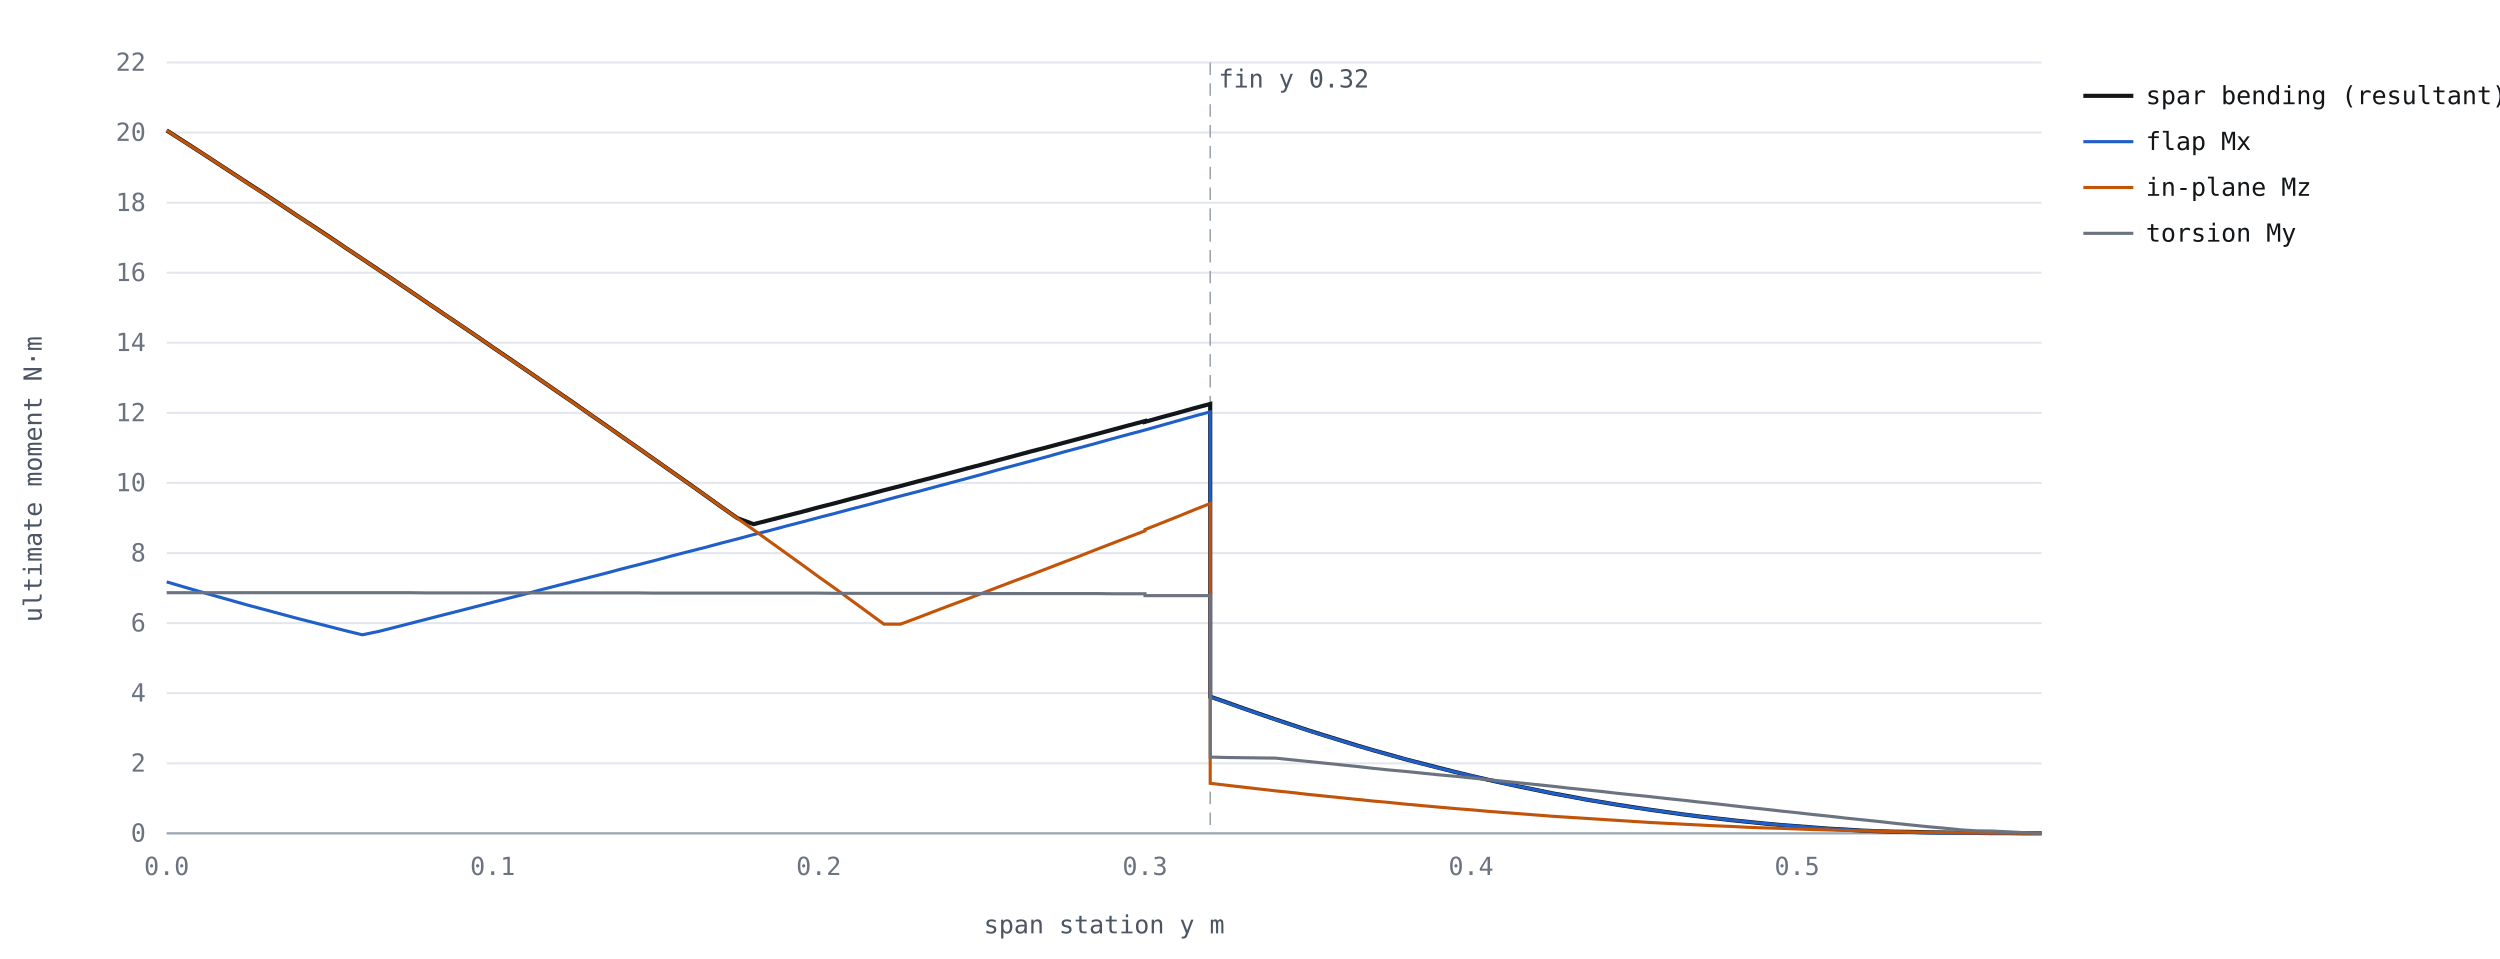
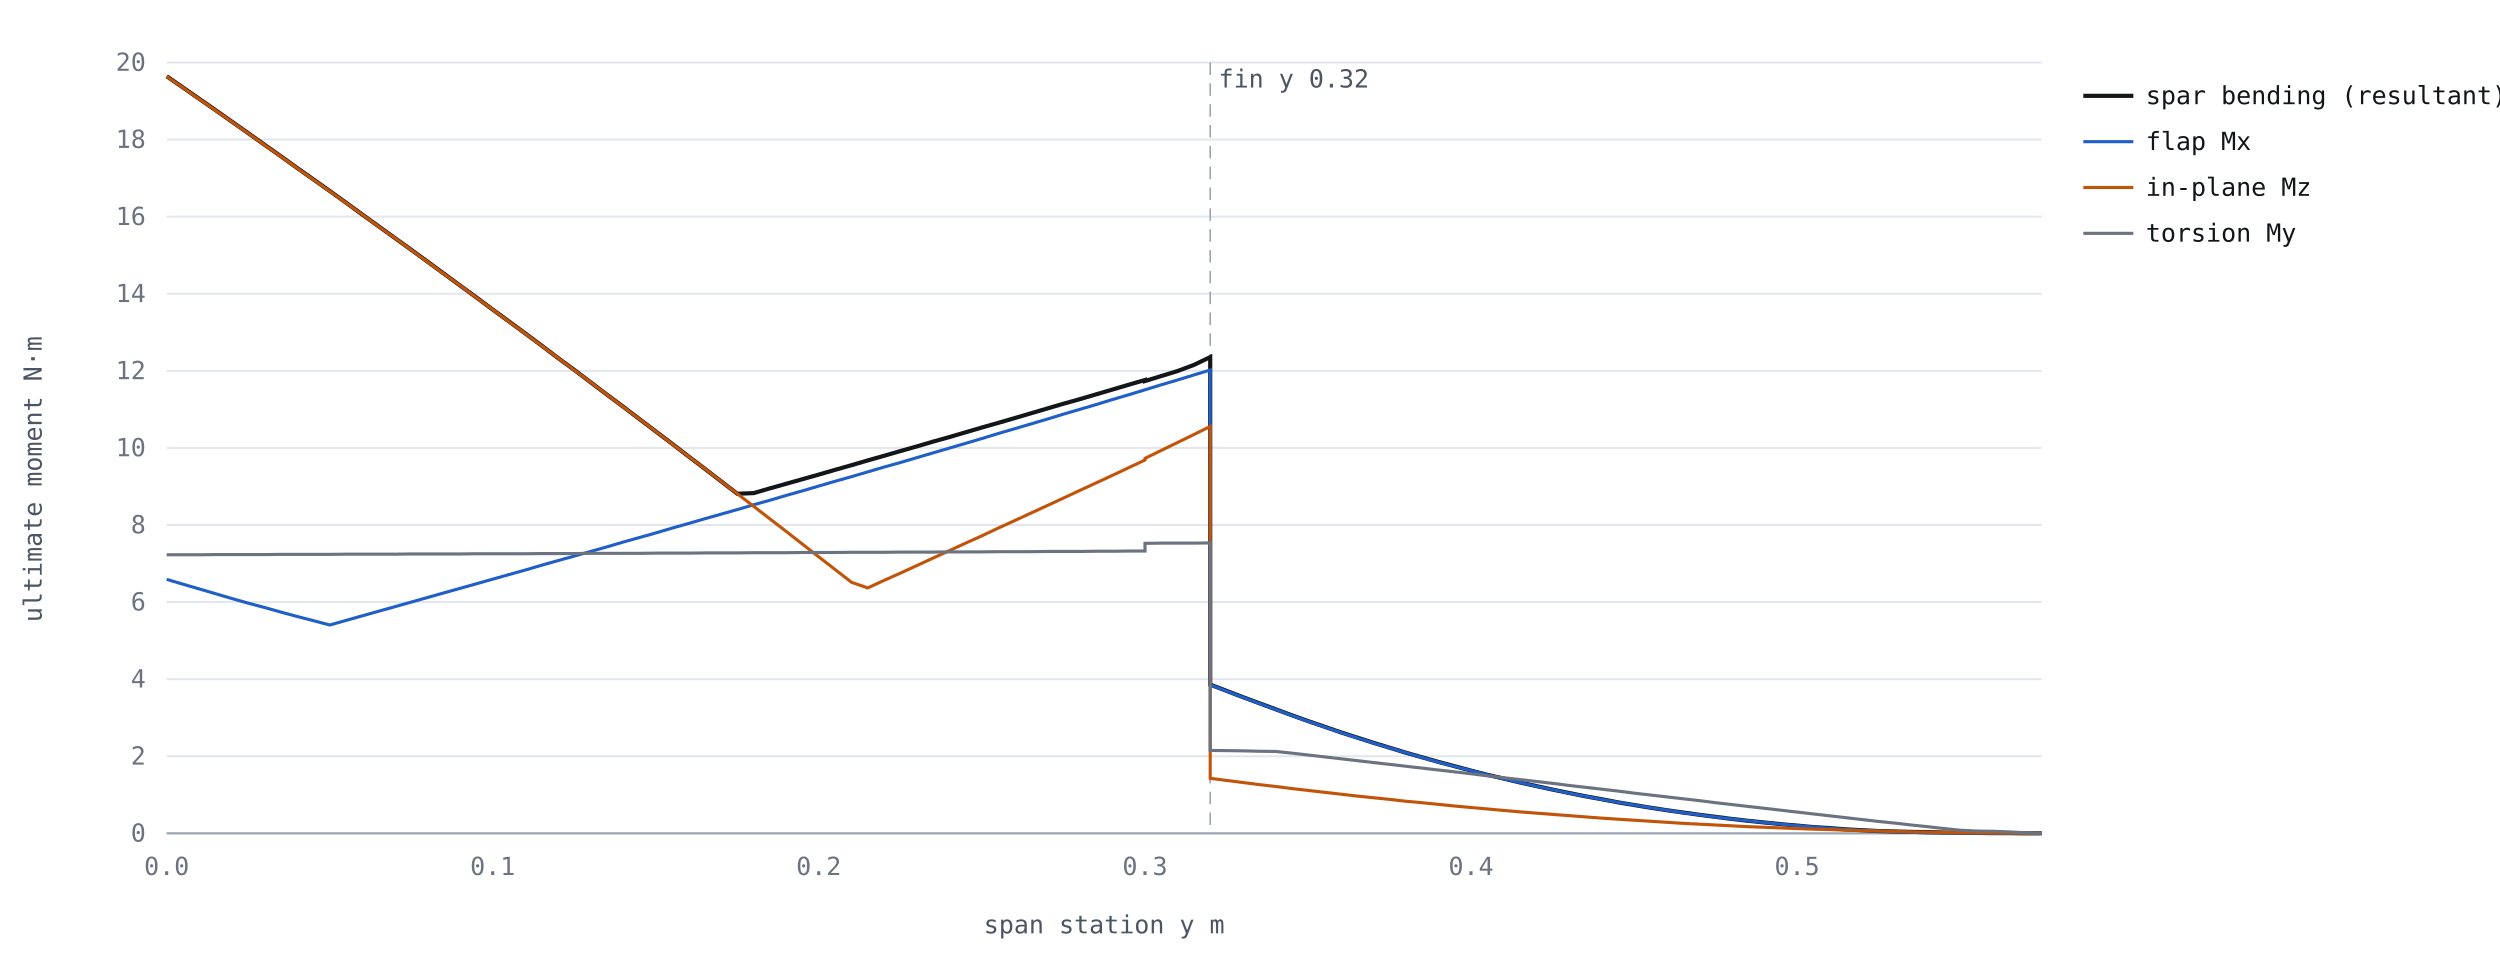
<svg xmlns="http://www.w3.org/2000/svg" viewBox="0 0 1200 460" width="1200" height="460">
  <line x1="80" y1="400.0" x2="980" y2="400.0" stroke="#E3E7ED" stroke-width="1" />
  <text x="70" y="404.0" text-anchor="end" fill="#6B7280" font-family="IBM Plex Mono, monospace" font-size="12">0</text>
-   <line x1="80" y1="366.4" x2="980" y2="366.4" stroke="#E3E7ED" stroke-width="1" />
-   <text x="70" y="370.4" text-anchor="end" fill="#6B7280" font-family="IBM Plex Mono, monospace" font-size="12">2</text>
-   <line x1="80" y1="332.7" x2="980" y2="332.7" stroke="#E3E7ED" stroke-width="1" />
-   <text x="70" y="336.7" text-anchor="end" fill="#6B7280" font-family="IBM Plex Mono, monospace" font-size="12">4</text>
-   <line x1="80" y1="299.1" x2="980" y2="299.1" stroke="#E3E7ED" stroke-width="1" />
-   <text x="70" y="303.1" text-anchor="end" fill="#6B7280" font-family="IBM Plex Mono, monospace" font-size="12">6</text>
-   <line x1="80" y1="265.5" x2="980" y2="265.5" stroke="#E3E7ED" stroke-width="1" />
-   <text x="70" y="269.5" text-anchor="end" fill="#6B7280" font-family="IBM Plex Mono, monospace" font-size="12">8</text>
-   <line x1="80" y1="231.8" x2="980" y2="231.8" stroke="#E3E7ED" stroke-width="1" />
-   <text x="70" y="235.8" text-anchor="end" fill="#6B7280" font-family="IBM Plex Mono, monospace" font-size="12">10</text>
-   <line x1="80" y1="198.2" x2="980" y2="198.2" stroke="#E3E7ED" stroke-width="1" />
-   <text x="70" y="202.2" text-anchor="end" fill="#6B7280" font-family="IBM Plex Mono, monospace" font-size="12">12</text>
-   <line x1="80" y1="164.5" x2="980" y2="164.5" stroke="#E3E7ED" stroke-width="1" />
-   <text x="70" y="168.5" text-anchor="end" fill="#6B7280" font-family="IBM Plex Mono, monospace" font-size="12">14</text>
-   <line x1="80" y1="130.9" x2="980" y2="130.9" stroke="#E3E7ED" stroke-width="1" />
-   <text x="70" y="134.9" text-anchor="end" fill="#6B7280" font-family="IBM Plex Mono, monospace" font-size="12">16</text>
-   <line x1="80" y1="97.3" x2="980" y2="97.3" stroke="#E3E7ED" stroke-width="1" />
-   <text x="70" y="101.3" text-anchor="end" fill="#6B7280" font-family="IBM Plex Mono, monospace" font-size="12">18</text>
-   <line x1="80" y1="63.6" x2="980" y2="63.6" stroke="#E3E7ED" stroke-width="1" />
-   <text x="70" y="67.6" text-anchor="end" fill="#6B7280" font-family="IBM Plex Mono, monospace" font-size="12">20</text>
+   <line x1="80" y1="363.0" x2="980" y2="363.0" stroke="#E3E7ED" stroke-width="1" />
+   <text x="70" y="367.0" text-anchor="end" fill="#6B7280" font-family="IBM Plex Mono, monospace" font-size="12">2</text>
+   <line x1="80" y1="326.0" x2="980" y2="326.0" stroke="#E3E7ED" stroke-width="1" />
+   <text x="70" y="330.0" text-anchor="end" fill="#6B7280" font-family="IBM Plex Mono, monospace" font-size="12">4</text>
+   <line x1="80" y1="289.0" x2="980" y2="289.0" stroke="#E3E7ED" stroke-width="1" />
+   <text x="70" y="293.0" text-anchor="end" fill="#6B7280" font-family="IBM Plex Mono, monospace" font-size="12">6</text>
+   <line x1="80" y1="252.0" x2="980" y2="252.0" stroke="#E3E7ED" stroke-width="1" />
+   <text x="70" y="256.0" text-anchor="end" fill="#6B7280" font-family="IBM Plex Mono, monospace" font-size="12">8</text>
+   <line x1="80" y1="215.0" x2="980" y2="215.0" stroke="#E3E7ED" stroke-width="1" />
+   <text x="70" y="219.0" text-anchor="end" fill="#6B7280" font-family="IBM Plex Mono, monospace" font-size="12">10</text>
+   <line x1="80" y1="178.0" x2="980" y2="178.0" stroke="#E3E7ED" stroke-width="1" />
+   <text x="70" y="182.0" text-anchor="end" fill="#6B7280" font-family="IBM Plex Mono, monospace" font-size="12">12</text>
+   <line x1="80" y1="141.0" x2="980" y2="141.0" stroke="#E3E7ED" stroke-width="1" />
+   <text x="70" y="145.0" text-anchor="end" fill="#6B7280" font-family="IBM Plex Mono, monospace" font-size="12">14</text>
+   <line x1="80" y1="104.0" x2="980" y2="104.0" stroke="#E3E7ED" stroke-width="1" />
+   <text x="70" y="108.0" text-anchor="end" fill="#6B7280" font-family="IBM Plex Mono, monospace" font-size="12">16</text>
+   <line x1="80" y1="67.0" x2="980" y2="67.0" stroke="#E3E7ED" stroke-width="1" />
+   <text x="70" y="71.0" text-anchor="end" fill="#6B7280" font-family="IBM Plex Mono, monospace" font-size="12">18</text>
  <line x1="80" y1="30.0" x2="980" y2="30.0" stroke="#E3E7ED" stroke-width="1" />
-   <text x="70" y="34.0" text-anchor="end" fill="#6B7280" font-family="IBM Plex Mono, monospace" font-size="12">22</text>
+   <text x="70" y="34.0" text-anchor="end" fill="#6B7280" font-family="IBM Plex Mono, monospace" font-size="12">20</text>
  <text x="80.0" y="420" text-anchor="middle" fill="#6B7280" font-family="IBM Plex Mono, monospace" font-size="12">0.0</text>
  <text x="236.5" y="420" text-anchor="middle" fill="#6B7280" font-family="IBM Plex Mono, monospace" font-size="12">0.1</text>
  <text x="393.0" y="420" text-anchor="middle" fill="#6B7280" font-family="IBM Plex Mono, monospace" font-size="12">0.2</text>
  <text x="549.6" y="420" text-anchor="middle" fill="#6B7280" font-family="IBM Plex Mono, monospace" font-size="12">0.3</text>
  <text x="706.1" y="420" text-anchor="middle" fill="#6B7280" font-family="IBM Plex Mono, monospace" font-size="12">0.4</text>
  <text x="862.6" y="420" text-anchor="middle" fill="#6B7280" font-family="IBM Plex Mono, monospace" font-size="12">0.5</text>
  <line x1="80" y1="400.0" x2="980" y2="400.0" stroke="#9AA4B1" />
  <line x1="580.9" y1="30" x2="580.9" y2="400" stroke="#9AA4B1" stroke-dasharray="6 4" stroke-width="0.75" />
  <text x="584.9" y="42" fill="#4B5563" font-family="IBM Plex Mono, monospace" font-size="12">fin y 0.32</text>
  <text x="530.0" y="448" text-anchor="middle" fill="#4B5563" font-family="IBM Plex Mono, monospace" font-size="12">span station y m</text>
  <text x="20" y="230.0" fill="#4B5563" font-family="IBM Plex Mono, monospace" font-size="12" transform="rotate(-90 20 230.0)" text-anchor="middle">ultimate moment N·m</text>
-   <path d="M80.0,62.6 L87.8,67.6 L95.7,72.7 L103.5,77.8 L111.3,82.9 L119.1,88.0 L127.0,93.1 L134.8,98.3 L142.6,103.5 L150.4,108.6 L158.3,113.8 L166.1,119.1 L173.9,124.3 L181.7,129.5 L189.6,134.8 L197.4,140.1 L205.2,145.4 L213.0,150.7 L220.9,156.0 L228.7,161.3 L236.5,166.7 L244.3,172.0 L252.2,177.4 L260.0,182.8 L267.8,188.2 L275.7,193.6 L283.5,199.1 L291.3,204.5 L299.1,210.0 L307.0,215.5 L314.8,221.0 L322.6,226.5 L330.4,232.0 L338.3,237.6 L346.1,243.2 L353.9,248.7 L361.7,251.6 L369.6,249.6 L377.4,247.6 L385.2,245.6 L393.0,243.5 L400.9,241.5 L408.7,239.4 L416.5,237.4 L424.3,235.3 L432.2,233.3 L440.0,231.2 L447.8,229.2 L455.7,227.1 L463.5,225.0 L471.3,223.0 L479.1,220.9 L487.0,218.8 L494.8,216.7 L502.6,214.7 L510.4,212.6 L518.3,210.5 L526.1,208.4 L533.9,206.3 L541.7,204.2 L549.6,202.1 L549.6,202.5 L549.6,202.5 L557.4,200.3 L565.2,198.2 L573.0,196.0 L580.9,193.9 L580.9,334.4 L580.9,334.4 L588.7,337.1 L596.5,339.9 L604.3,342.6 L612.2,345.3 L620.0,347.9 L627.8,350.5 L635.7,353.0 L643.5,355.4 L651.3,357.8 L659.1,360.1 L667.0,362.3 L674.8,364.5 L682.6,366.5 L690.4,368.5 L698.3,370.5 L706.1,372.4 L713.9,374.2 L721.7,375.9 L729.6,377.6 L737.4,379.2 L745.2,380.8 L753.0,382.2 L760.9,383.7 L768.7,385.0 L776.5,386.3 L784.3,387.5 L792.2,388.7 L800.0,389.8 L807.8,390.9 L815.7,391.9 L823.5,392.8 L831.3,393.7 L839.1,394.5 L847.0,395.3 L854.8,396.0 L862.6,396.6 L870.4,397.2 L878.3,397.8 L886.1,398.2 L893.9,398.7 L901.7,399.0 L909.6,399.2 L917.4,399.3 L925.2,399.5 L933.0,399.6 L940.9,399.7 L948.7,399.8 L956.5,399.9 L964.3,399.9 L972.2,400.0 L980.0,400.0" fill="none" stroke="#121619" stroke-width="2" />
+   <path d="M80.0,36.6 L87.8,42.0 L95.7,47.5 L103.5,52.9 L111.3,58.4 L119.1,63.9 L127.0,69.5 L134.8,75.0 L142.6,80.6 L150.4,86.1 L158.3,91.7 L166.1,97.3 L173.9,103.0 L181.7,108.6 L189.6,114.3 L197.4,119.9 L205.2,125.6 L213.0,131.3 L220.9,137.1 L228.7,142.8 L236.5,148.6 L244.3,154.3 L252.2,160.1 L260.0,165.9 L267.8,171.8 L275.7,177.6 L283.5,183.5 L291.3,189.4 L299.1,195.2 L307.0,201.2 L314.8,207.1 L322.6,213.0 L330.4,219.0 L338.3,225.0 L346.1,231.0 L353.9,237.0 L361.7,236.7 L369.6,234.4 L377.4,232.2 L385.2,230.0 L393.0,227.8 L400.9,225.5 L408.7,223.3 L416.5,221.0 L424.3,218.8 L432.2,216.5 L440.0,214.3 L447.8,212.0 L455.7,209.8 L463.5,207.5 L471.3,205.2 L479.1,203.0 L487.0,200.7 L494.8,198.4 L502.6,196.1 L510.4,193.8 L518.3,191.6 L526.1,189.3 L533.9,187.0 L541.7,184.7 L549.6,182.4 L549.6,182.9 L549.6,182.9 L557.4,180.5 L565.2,178.1 L573.0,175.2 L580.9,171.4 L580.9,328.6 L580.9,328.6 L588.7,331.6 L596.5,334.6 L604.3,337.5 L612.2,340.4 L620.0,343.3 L627.8,346.1 L635.7,348.8 L643.5,351.5 L651.3,354.0 L659.1,356.5 L667.0,358.9 L674.8,361.3 L682.6,363.5 L690.4,365.7 L698.3,367.8 L706.1,369.9 L713.9,371.9 L721.7,373.7 L729.6,375.6 L737.4,377.3 L745.2,379.0 L753.0,380.6 L760.9,382.2 L768.7,383.6 L776.5,385.1 L784.3,386.4 L792.2,387.7 L800.0,388.9 L807.8,390.0 L815.7,391.1 L823.5,392.1 L831.3,393.1 L839.1,394.0 L847.0,394.8 L854.8,395.6 L862.6,396.3 L870.4,397.0 L878.3,397.5 L886.1,398.1 L893.9,398.5 L901.7,398.9 L909.6,399.1 L917.4,399.3 L925.2,399.4 L933.0,399.6 L940.9,399.7 L948.7,399.8 L956.5,399.9 L964.3,399.9 L972.2,400.0 L980.0,400.0" fill="none" stroke="#121619" stroke-width="2" />
  <line x1="1000" y1="46" x2="1024" y2="46" stroke="#121619" stroke-width="2" />
  <text x="1030" y="50" fill="#121619" font-family="IBM Plex Mono, monospace" font-size="12">spar bending (resultant)</text>
-   <path d="M80.0,279.3 L87.8,281.6 L95.7,283.9 L103.5,286.1 L111.3,288.3 L119.1,290.5 L127.0,292.6 L134.8,294.7 L142.6,296.8 L150.4,298.8 L158.3,300.8 L166.1,302.8 L173.9,304.7 L181.7,303.1 L189.6,301.1 L197.4,299.1 L205.2,297.1 L213.0,295.1 L220.9,293.1 L228.7,291.1 L236.5,289.1 L244.3,287.1 L252.2,285.1 L260.0,283.0 L267.8,281.0 L275.7,279.0 L283.5,277.0 L291.3,275.0 L299.1,272.9 L307.0,270.9 L314.8,268.9 L322.6,266.8 L330.4,264.8 L338.3,262.8 L346.1,260.7 L353.9,258.7 L361.7,256.6 L369.6,254.6 L377.4,252.5 L385.2,250.5 L393.0,248.4 L400.9,246.4 L408.7,244.3 L416.5,242.3 L424.3,240.2 L432.2,238.1 L440.0,236.1 L447.8,234.0 L455.7,231.9 L463.5,229.8 L471.3,227.7 L479.1,225.5 L487.0,223.4 L494.8,221.3 L502.6,219.2 L510.4,217.0 L518.3,214.9 L526.1,212.8 L533.9,210.6 L541.7,208.5 L549.6,206.4 L549.6,206.4 L549.6,206.4 L557.4,204.2 L565.2,202.0 L573.0,199.8 L580.9,197.7 L580.9,334.5 L580.9,334.5 L588.7,337.2 L596.5,340.0 L604.3,342.7 L612.2,345.4 L620.0,348.0 L627.8,350.6 L635.7,353.1 L643.5,355.5 L651.3,357.9 L659.1,360.1 L667.0,362.4 L674.8,364.5 L682.6,366.6 L690.4,368.6 L698.3,370.5 L706.1,372.4 L713.9,374.2 L721.7,376.0 L729.6,377.6 L737.4,379.2 L745.2,380.8 L753.0,382.3 L760.9,383.7 L768.7,385.0 L776.5,386.3 L784.3,387.6 L792.2,388.7 L800.0,389.8 L807.8,390.9 L815.7,391.9 L823.5,392.8 L831.3,393.7 L839.1,394.5 L847.0,395.3 L854.8,396.0 L862.6,396.6 L870.4,397.2 L878.3,397.8 L886.1,398.2 L893.9,398.7 L901.7,399.0 L909.6,399.3 L917.4,399.6 L925.2,399.8 L933.0,399.9 L940.9,399.9 L948.7,399.9 L956.5,399.9 L964.3,400.0 L972.2,400.0 L980.0,400.0" fill="none" stroke="#1F5FC7" stroke-width="1.5" />
+   <path d="M80.0,278.1 L87.8,280.4 L95.7,282.7 L103.5,285.0 L111.3,287.3 L119.1,289.5 L127.0,291.6 L134.8,293.8 L142.6,295.9 L150.4,297.9 L158.3,300.0 L166.1,297.8 L173.9,295.6 L181.7,293.4 L189.6,291.2 L197.4,289.0 L205.2,286.8 L213.0,284.6 L220.9,282.4 L228.7,280.2 L236.5,278.0 L244.3,275.8 L252.2,273.6 L260.0,271.3 L267.8,269.1 L275.7,266.9 L283.5,264.7 L291.3,262.5 L299.1,260.2 L307.0,258.0 L314.8,255.8 L322.6,253.5 L330.4,251.3 L338.3,249.0 L346.1,246.8 L353.9,244.6 L361.7,242.3 L369.6,240.1 L377.4,237.8 L385.2,235.6 L393.0,233.3 L400.9,231.0 L408.7,228.8 L416.5,226.5 L424.3,224.2 L432.2,222.0 L440.0,219.7 L447.8,217.4 L455.7,215.1 L463.5,212.8 L471.3,210.5 L479.1,208.1 L487.0,205.8 L494.8,203.5 L502.6,201.2 L510.4,198.8 L518.3,196.5 L526.1,194.2 L533.9,191.8 L541.7,189.5 L549.6,187.1 L549.6,187.1 L549.6,187.1 L557.4,184.7 L565.2,182.4 L573.0,180.0 L580.9,177.6 L580.9,328.7 L580.9,328.7 L588.7,331.7 L596.5,334.7 L604.3,337.6 L612.2,340.5 L620.0,343.4 L627.8,346.2 L635.7,348.9 L643.5,351.6 L651.3,354.1 L659.1,356.6 L667.0,359.0 L674.8,361.3 L682.6,363.6 L690.4,365.8 L698.3,367.9 L706.1,369.9 L713.9,371.9 L721.7,373.8 L729.6,375.6 L737.4,377.4 L745.2,379.0 L753.0,380.7 L760.9,382.2 L768.7,383.7 L776.5,385.1 L784.3,386.4 L792.2,387.7 L800.0,388.9 L807.8,390.1 L815.7,391.1 L823.5,392.2 L831.3,393.1 L839.1,394.0 L847.0,394.8 L854.8,395.6 L862.6,396.3 L870.4,397.0 L878.3,397.6 L886.1,398.1 L893.9,398.5 L901.7,398.9 L909.6,399.3 L917.4,399.5 L925.2,399.8 L933.0,399.8 L940.9,399.9 L948.7,399.9 L956.5,399.9 L964.3,400.0 L972.2,400.0 L980.0,400.0" fill="none" stroke="#1F5FC7" stroke-width="1.5" />
  <line x1="1000" y1="68" x2="1024" y2="68" stroke="#1F5FC7" stroke-width="1.5" />
  <text x="1030" y="72" fill="#121619" font-family="IBM Plex Mono, monospace" font-size="12">flap Mx</text>
-   <path d="M80.0,62.6 L87.8,67.7 L95.7,72.7 L103.5,77.8 L111.3,82.9 L119.1,88.1 L127.0,93.2 L134.8,98.3 L142.6,103.5 L150.4,108.7 L158.3,113.9 L166.1,119.1 L173.9,124.3 L181.7,129.6 L189.6,134.8 L197.4,140.1 L205.2,145.4 L213.0,150.7 L220.9,156.0 L228.7,161.3 L236.5,166.7 L244.3,172.1 L252.2,177.4 L260.0,182.8 L267.8,188.2 L275.7,193.7 L283.5,199.1 L291.3,204.6 L299.1,210.0 L307.0,215.5 L314.8,221.0 L322.6,226.5 L330.4,232.1 L338.3,237.6 L346.1,243.2 L353.9,248.8 L361.7,254.3 L369.6,260.0 L377.4,265.6 L385.2,271.2 L393.0,276.9 L400.9,282.5 L408.7,288.2 L416.5,293.9 L424.3,299.6 L432.2,299.6 L440.0,296.7 L447.8,293.7 L455.7,290.7 L463.5,287.8 L471.3,284.8 L479.1,281.8 L487.0,278.8 L494.8,275.9 L502.6,272.9 L510.4,269.9 L518.3,266.9 L526.1,263.8 L533.9,260.8 L541.7,257.8 L549.6,254.8 L549.6,254.2 L549.6,254.2 L557.4,251.1 L565.2,248.0 L573.0,244.8 L580.9,241.7 L580.9,376.0 L580.9,376.0 L588.7,376.9 L596.5,377.8 L604.3,378.7 L612.2,379.6 L620.0,380.4 L627.8,381.3 L635.7,382.1 L643.5,382.9 L651.3,383.7 L659.1,384.5 L667.0,385.2 L674.8,386.0 L682.6,386.7 L690.4,387.4 L698.3,388.1 L706.1,388.7 L713.9,389.4 L721.7,390.0 L729.6,390.6 L737.4,391.2 L745.2,391.8 L753.0,392.3 L760.9,392.8 L768.7,393.3 L776.5,393.8 L784.3,394.3 L792.2,394.8 L800.0,395.2 L807.8,395.6 L815.7,396.0 L823.5,396.4 L831.3,396.7 L839.1,397.1 L847.0,397.4 L854.8,397.6 L862.6,397.9 L870.4,398.2 L878.3,398.4 L886.1,398.6 L893.9,398.8 L901.7,399.0 L909.6,399.2 L917.4,399.3 L925.2,399.5 L933.0,399.6 L940.9,399.7 L948.7,399.8 L956.5,399.9 L964.3,399.9 L972.2,400.0 L980.0,400.0" fill="none" stroke="#C2540A" stroke-width="1.5" />
+   <path d="M80.0,36.7 L87.8,42.1 L95.7,47.6 L103.5,53.0 L111.3,58.5 L119.1,64.0 L127.0,69.6 L134.8,75.1 L142.6,80.7 L150.4,86.2 L158.3,91.8 L166.1,97.4 L173.9,103.0 L181.7,108.7 L189.6,114.3 L197.4,120.0 L205.2,125.7 L213.0,131.4 L220.9,137.1 L228.7,142.9 L236.5,148.6 L244.3,154.4 L252.2,160.2 L260.0,166.0 L267.8,171.8 L275.7,177.7 L283.5,183.5 L291.3,189.4 L299.1,195.3 L307.0,201.2 L314.8,207.1 L322.6,213.1 L330.4,219.0 L338.3,225.0 L346.1,231.0 L353.9,237.0 L361.7,243.0 L369.6,249.1 L377.4,255.1 L385.2,261.2 L393.0,267.3 L400.9,273.4 L408.7,279.5 L416.5,282.2 L424.3,278.6 L432.2,275.1 L440.0,271.5 L447.8,267.9 L455.7,264.3 L463.5,260.7 L471.3,257.2 L479.1,253.5 L487.0,249.9 L494.8,246.3 L502.6,242.7 L510.4,239.1 L518.3,235.4 L526.1,231.8 L533.9,228.2 L541.7,224.5 L549.6,220.8 L549.6,220.0 L549.6,220.0 L557.4,216.2 L565.2,212.4 L573.0,208.6 L580.9,204.7 L580.9,373.6 L580.9,373.6 L588.7,374.6 L596.5,375.6 L604.3,376.6 L612.2,377.5 L620.0,378.5 L627.8,379.4 L635.7,380.3 L643.5,381.2 L651.3,382.1 L659.1,382.9 L667.0,383.7 L674.8,384.6 L682.6,385.3 L690.4,386.1 L698.3,386.9 L706.1,387.6 L713.9,388.3 L721.7,389.0 L729.6,389.7 L737.4,390.3 L745.2,390.9 L753.0,391.5 L760.9,392.1 L768.7,392.7 L776.5,393.2 L784.3,393.7 L792.2,394.2 L800.0,394.7 L807.8,395.2 L815.7,395.6 L823.5,396.0 L831.3,396.4 L839.1,396.8 L847.0,397.1 L854.8,397.4 L862.6,397.7 L870.4,398.0 L878.3,398.2 L886.1,398.5 L893.9,398.7 L901.7,398.9 L909.6,399.1 L917.4,399.3 L925.2,399.4 L933.0,399.6 L940.9,399.7 L948.7,399.8 L956.5,399.9 L964.3,399.9 L972.2,400.0 L980.0,400.0" fill="none" stroke="#C2540A" stroke-width="1.5" />
  <line x1="1000" y1="90" x2="1024" y2="90" stroke="#C2540A" stroke-width="1.5" />
  <text x="1030" y="94" fill="#121619" font-family="IBM Plex Mono, monospace" font-size="12">in-plane Mz</text>
-   <path d="M80.0,284.5 L87.8,284.5 L95.7,284.5 L103.5,284.5 L111.3,284.5 L119.1,284.5 L127.0,284.5 L134.8,284.5 L142.6,284.5 L150.4,284.5 L158.3,284.5 L166.1,284.5 L173.9,284.5 L181.7,284.5 L189.6,284.5 L197.4,284.5 L205.2,284.6 L213.0,284.6 L220.9,284.6 L228.7,284.6 L236.5,284.6 L244.3,284.6 L252.2,284.6 L260.0,284.6 L267.8,284.6 L275.7,284.6 L283.5,284.6 L291.3,284.6 L299.1,284.6 L307.0,284.6 L314.8,284.7 L322.6,284.7 L330.4,284.7 L338.3,284.7 L346.1,284.7 L353.9,284.7 L361.7,284.7 L369.6,284.7 L377.4,284.7 L385.2,284.7 L393.0,284.7 L400.9,284.8 L408.7,284.8 L416.5,284.8 L424.3,284.8 L432.2,284.8 L440.0,284.8 L447.8,284.8 L455.7,284.8 L463.5,284.8 L471.3,284.9 L479.1,284.9 L487.0,284.9 L494.8,284.9 L502.6,284.9 L510.4,284.9 L518.3,284.9 L526.1,284.9 L533.9,285.0 L541.7,285.0 L549.6,285.0 L549.6,285.9 L549.6,285.9 L557.4,285.9 L565.2,285.9 L573.0,285.9 L580.9,285.9 L580.9,363.4 L580.9,363.4 L588.7,363.6 L596.5,363.7 L604.3,363.8 L612.2,363.9 L620.0,364.7 L627.8,365.5 L635.7,366.3 L643.5,367.1 L651.3,367.9 L659.1,368.8 L667.0,369.6 L674.8,370.3 L682.6,371.1 L690.4,371.9 L698.3,372.6 L706.1,373.4 L713.9,374.2 L721.7,375.0 L729.6,375.8 L737.4,376.6 L745.2,377.4 L753.0,378.3 L760.9,379.1 L768.7,379.9 L776.5,380.8 L784.3,381.6 L792.2,382.4 L800.0,383.3 L807.8,384.1 L815.7,385.0 L823.5,385.8 L831.3,386.7 L839.1,387.6 L847.0,388.4 L854.8,389.3 L862.6,390.1 L870.4,391.0 L878.3,391.8 L886.1,392.7 L893.9,393.5 L901.7,394.3 L909.6,395.2 L917.4,396.0 L925.2,396.8 L933.0,397.5 L940.9,398.3 L948.7,398.8 L956.5,398.9 L964.3,399.3 L972.2,399.7 L980.0,400.0" fill="none" stroke="#6B7280" stroke-width="1.5" />
+   <path d="M80.0,266.3 L87.8,266.3 L95.7,266.3 L103.5,266.2 L111.3,266.2 L119.1,266.2 L127.0,266.2 L134.8,266.1 L142.6,266.1 L150.4,266.1 L158.3,266.1 L166.1,266.0 L173.9,266.0 L181.7,266.0 L189.6,266.0 L197.4,265.9 L205.2,265.9 L213.0,265.9 L220.9,265.9 L228.7,265.8 L236.5,265.8 L244.3,265.8 L252.2,265.8 L260.0,265.7 L267.8,265.7 L275.7,265.7 L283.5,265.6 L291.3,265.6 L299.1,265.6 L307.0,265.6 L314.8,265.5 L322.6,265.5 L330.4,265.5 L338.3,265.4 L346.1,265.4 L353.9,265.4 L361.7,265.3 L369.6,265.3 L377.4,265.3 L385.2,265.2 L393.0,265.2 L400.9,265.2 L408.7,265.1 L416.5,265.1 L424.3,265.1 L432.2,265.0 L440.0,265.0 L447.8,265.0 L455.7,264.9 L463.5,264.9 L471.3,264.9 L479.1,264.8 L487.0,264.8 L494.8,264.8 L502.6,264.7 L510.4,264.7 L518.3,264.7 L526.1,264.6 L533.9,264.6 L541.7,264.5 L549.6,264.5 L549.6,260.8 L549.6,260.8 L557.4,260.7 L565.2,260.7 L573.0,260.7 L580.9,260.6 L580.9,360.2 L580.9,360.2 L588.7,360.3 L596.5,360.4 L604.3,360.6 L612.2,360.7 L620.0,361.5 L627.8,362.4 L635.7,363.3 L643.5,364.2 L651.3,365.1 L659.1,366.0 L667.0,366.9 L674.8,367.8 L682.6,368.7 L690.4,369.6 L698.3,370.5 L706.1,371.4 L713.9,372.4 L721.7,373.3 L729.6,374.2 L737.4,375.1 L745.2,376.0 L753.0,377.0 L760.9,377.9 L768.7,378.8 L776.5,379.7 L784.3,380.7 L792.2,381.6 L800.0,382.5 L807.8,383.4 L815.7,384.3 L823.5,385.3 L831.3,386.2 L839.1,387.1 L847.0,388.0 L854.8,388.9 L862.6,389.8 L870.4,390.7 L878.3,391.6 L886.1,392.5 L893.9,393.4 L901.7,394.3 L909.6,395.1 L917.4,396.0 L925.2,396.8 L933.0,397.7 L940.9,398.5 L948.7,398.9 L956.5,399.0 L964.3,399.3 L972.2,399.7 L980.0,400.0" fill="none" stroke="#6B7280" stroke-width="1.5" />
  <line x1="1000" y1="112" x2="1024" y2="112" stroke="#6B7280" stroke-width="1.5" />
  <text x="1030" y="116" fill="#121619" font-family="IBM Plex Mono, monospace" font-size="12">torsion My</text>
</svg>
